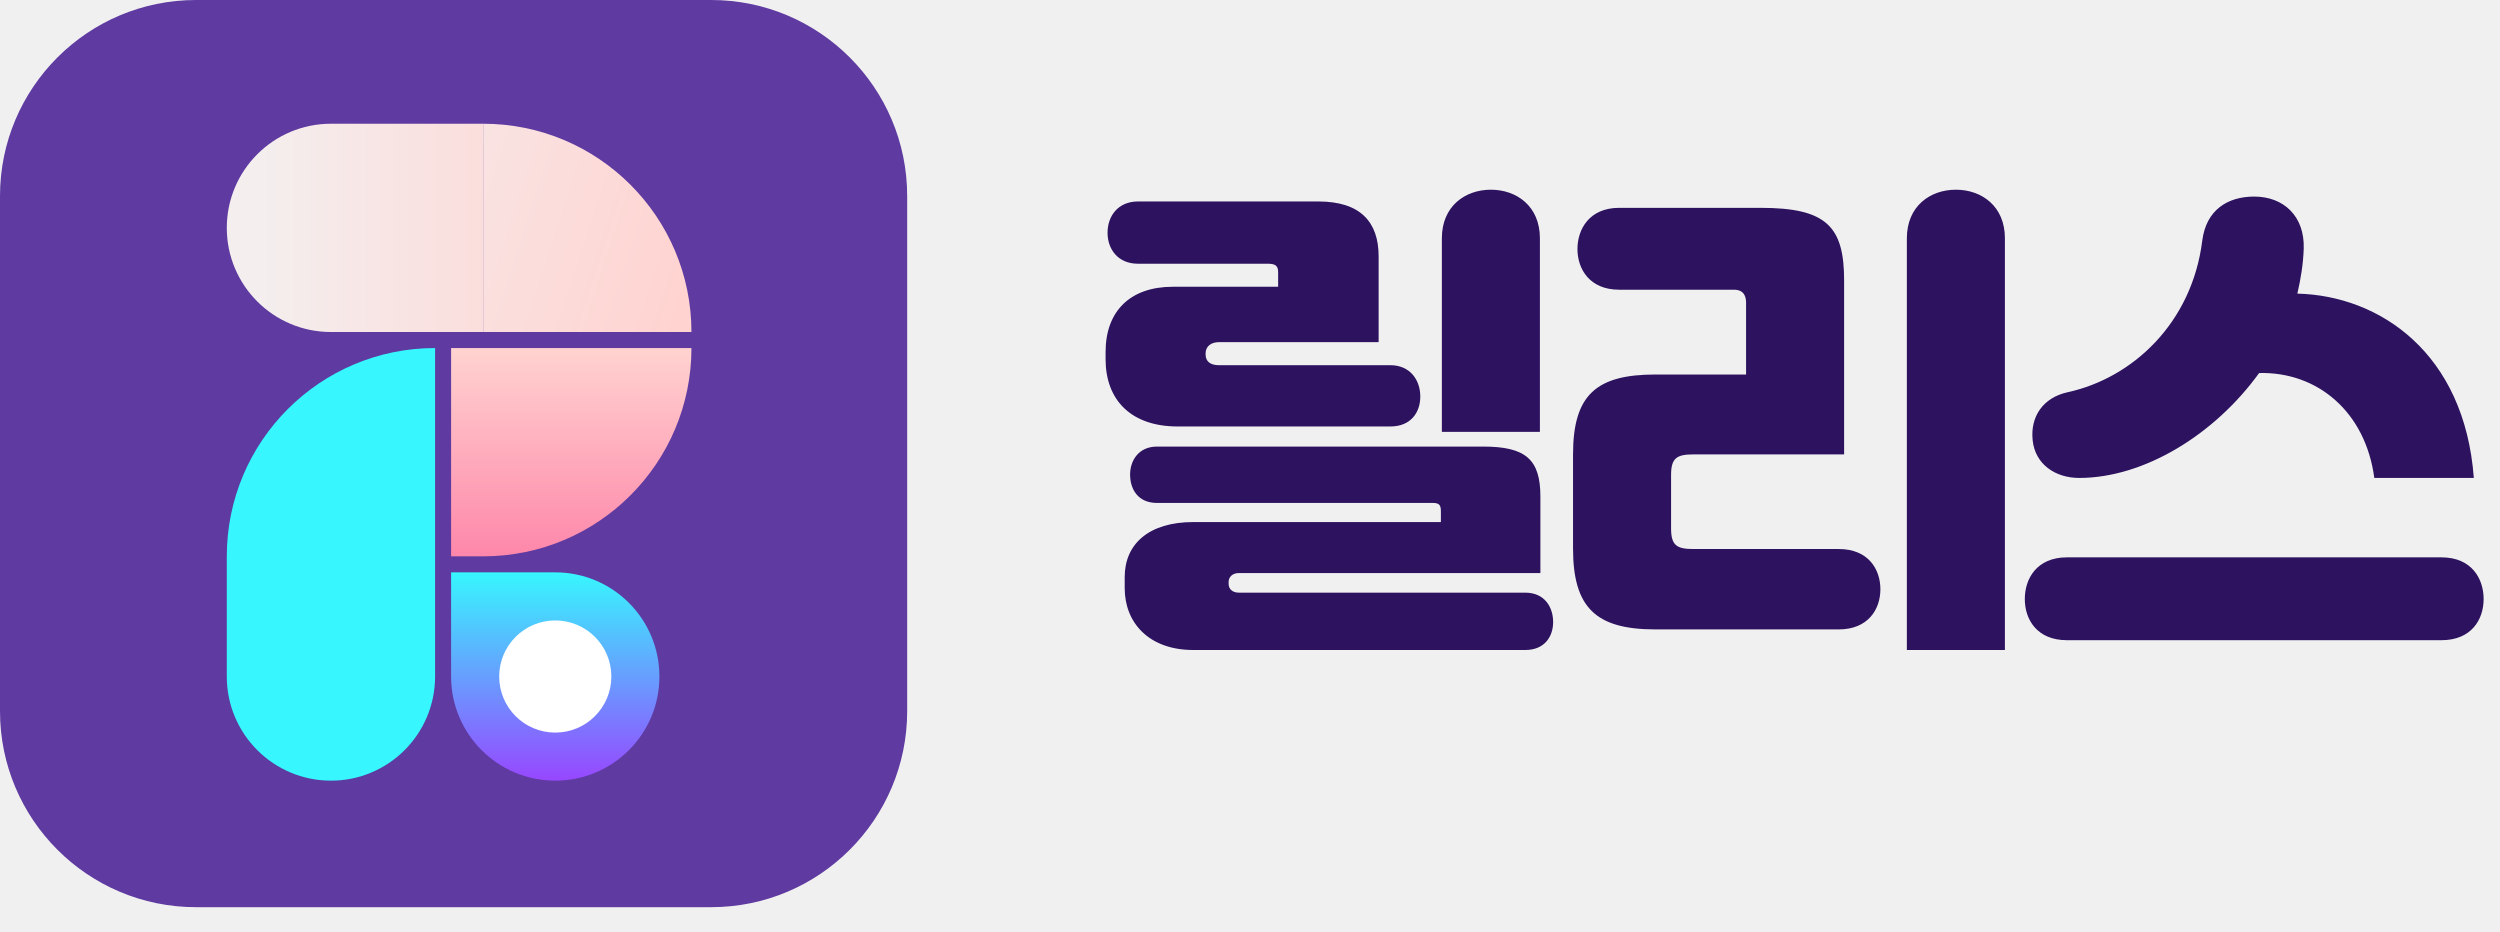
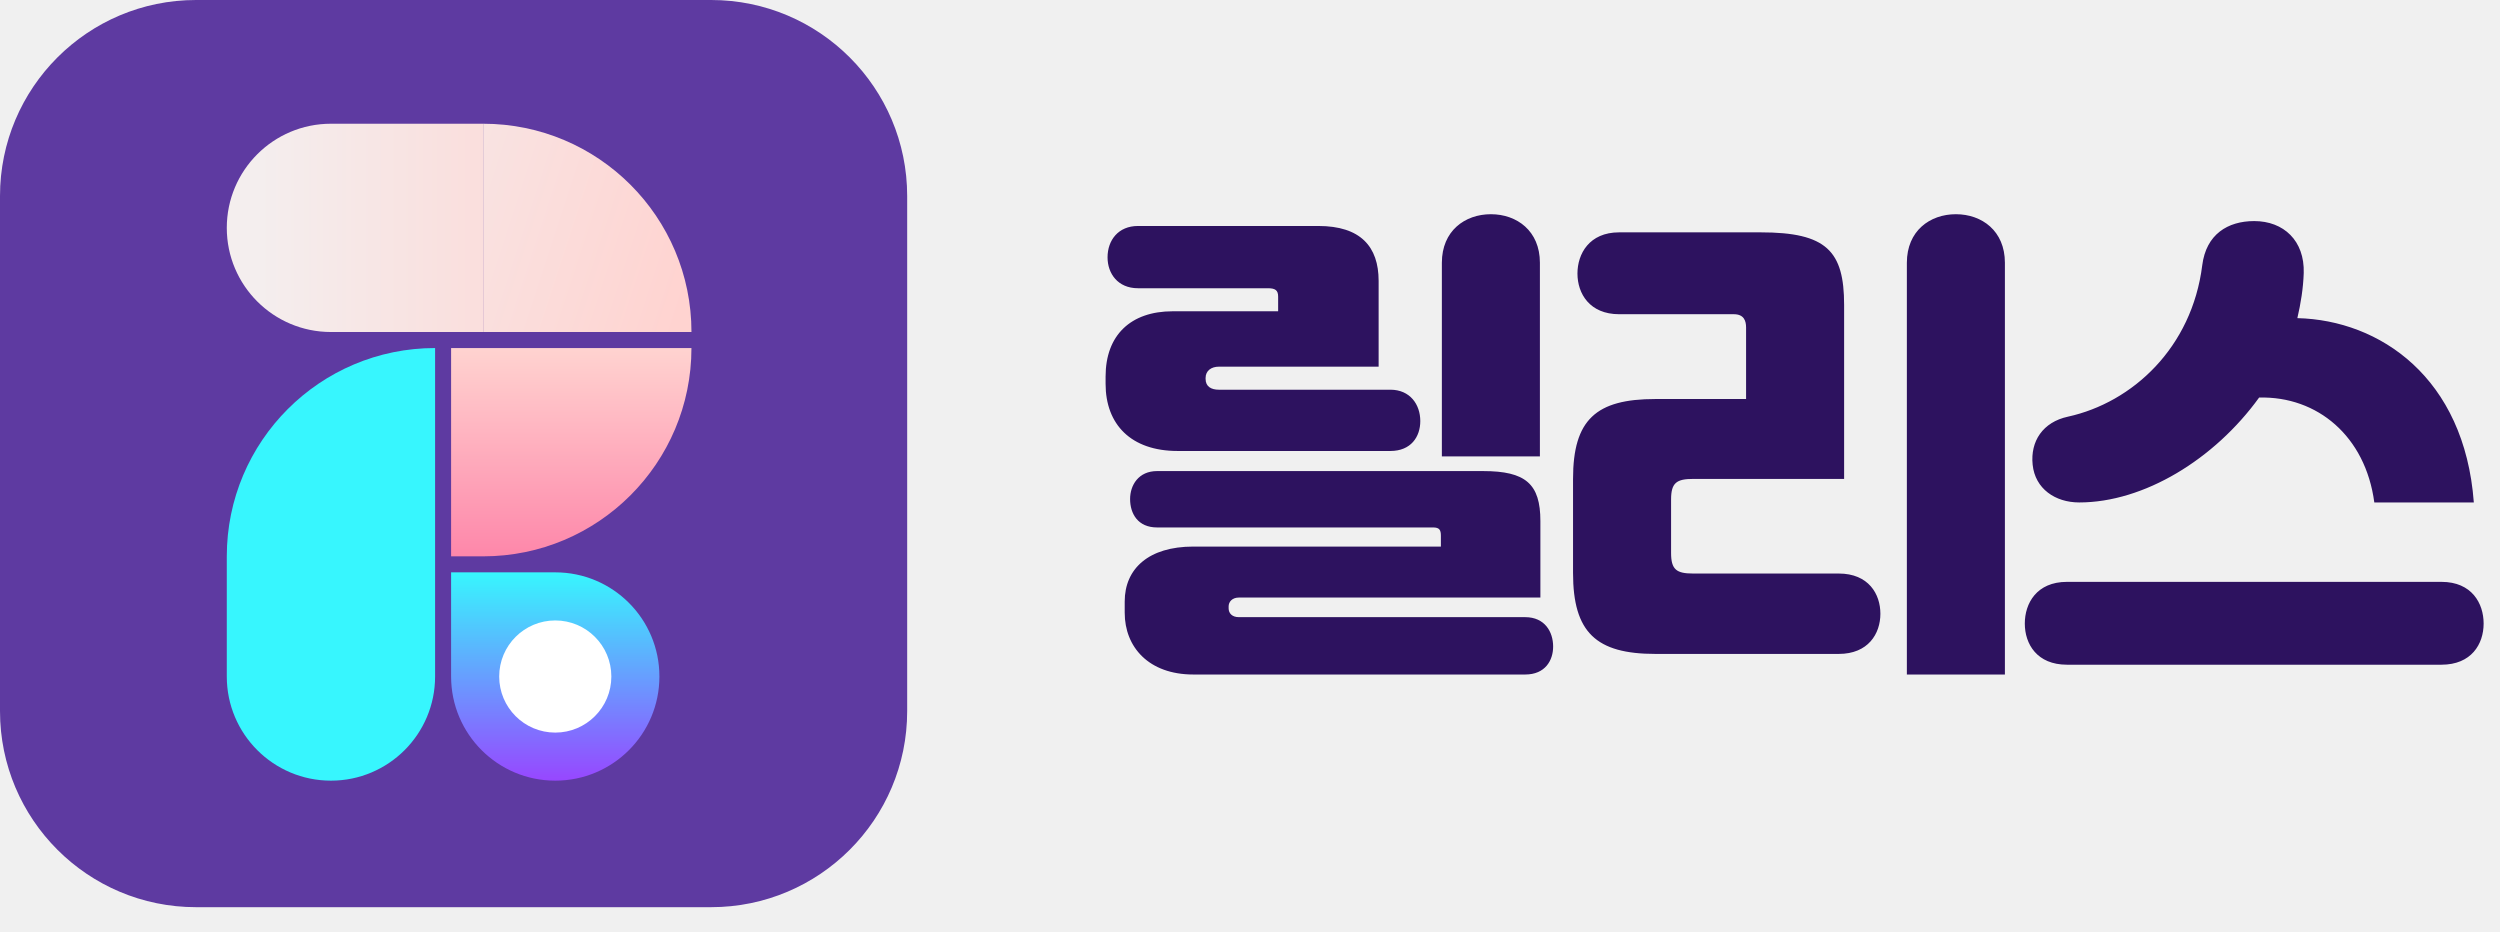
<svg xmlns="http://www.w3.org/2000/svg" width="102" height="38" viewBox="0 0 102 38" fill="none">
-   <path d="M62.828 17.62H58.828V9.72C58.828 8.42 59.768 7.74 60.828 7.74C61.888 7.74 62.828 8.42 62.828 9.72V17.62ZM56.728 17.4H48.048C46.148 17.4 45.108 16.32 45.108 14.66V14.36C45.108 12.68 46.128 11.7 47.848 11.7H52.148V11.1C52.148 10.84 52.028 10.76 51.728 10.76H46.428C45.608 10.76 45.188 10.16 45.188 9.5C45.188 8.8 45.628 8.22 46.428 8.22H53.788C55.508 8.22 56.248 9.06 56.248 10.46V13.96H49.728C49.428 13.96 49.188 14.12 49.188 14.42V14.46C49.188 14.78 49.428 14.9 49.728 14.9H56.728C57.528 14.9 57.948 15.5 57.948 16.18C57.948 16.82 57.568 17.4 56.728 17.4ZM62.228 26.52H48.688C46.868 26.52 45.888 25.4 45.888 24V23.54C45.888 22.2 46.868 21.3 48.688 21.3H58.788V20.86C58.788 20.62 58.728 20.52 58.468 20.52H47.208C46.428 20.52 46.108 19.96 46.108 19.36C46.108 18.8 46.448 18.22 47.208 18.22H60.508C62.248 18.22 62.848 18.74 62.848 20.26V23.38H50.548C50.268 23.38 50.128 23.56 50.128 23.74V23.82C50.128 24.02 50.268 24.18 50.548 24.18H62.228C63.028 24.18 63.368 24.78 63.368 25.38C63.368 25.94 63.048 26.52 62.228 26.52ZM81.8 26.52H77.8V9.72C77.8 8.42 78.74 7.74 79.8 7.74C80.86 7.74 81.8 8.42 81.8 9.72V26.52ZM75.02 25.68H67.54C65.12 25.68 64.18 24.8 64.18 22.38V18.54C64.18 16.12 65.12 15.28 67.54 15.28H71.24V12.36C71.24 12.1 71.16 11.82 70.74 11.82H66.06C64.86 11.82 64.36 10.98 64.36 10.16C64.36 9.36 64.84 8.48 66.06 8.48H71.84C74.52 8.48 75.24 9.24 75.24 11.44V18.54H69.08C68.4 18.54 68.18 18.7 68.18 19.38V21.56C68.18 22.24 68.4 22.4 69.08 22.4H75.02C76.24 22.4 76.72 23.24 76.72 24.04C76.72 24.86 76.22 25.68 75.02 25.68ZM84.832 19.5C83.852 19.5 83.032 18.94 82.932 17.96C82.832 17 83.352 16.22 84.372 16C87.012 15.42 89.432 13.18 89.852 9.82C90.012 8.56 90.892 8.02 91.972 8.02C93.172 8.02 94.032 8.82 93.992 10.14C93.972 10.76 93.872 11.38 93.732 11.98C97.092 12.06 100.552 14.4 100.932 19.5H96.872C96.512 16.8 94.552 15.16 92.172 15.22C90.352 17.74 87.472 19.5 84.832 19.5ZM84.332 22.74H99.612C100.852 22.74 101.332 23.62 101.332 24.44C101.332 25.28 100.832 26.12 99.612 26.12H84.332C83.112 26.12 82.612 25.28 82.612 24.44C82.612 23.62 83.092 22.74 84.332 22.74Z" fill="#2D125F" />
+   <path d="M62.828 18.62H58.828V10.72C58.828 9.42 59.768 8.74 60.828 8.74C61.888 8.74 62.828 9.42 62.828 10.72V18.62ZM56.728 18.4H48.048C46.148 18.4 45.108 17.32 45.108 15.66V15.36C45.108 13.68 46.128 12.7 47.848 12.7H52.148V12.1C52.148 11.84 52.028 11.76 51.728 11.76H46.428C45.608 11.76 45.188 11.16 45.188 10.5C45.188 9.8 45.628 9.22 46.428 9.22H53.788C55.508 9.22 56.248 10.06 56.248 11.46V14.96H49.728C49.428 14.96 49.188 15.12 49.188 15.42V15.46C49.188 15.78 49.428 15.9 49.728 15.9H56.728C57.528 15.9 57.948 16.5 57.948 17.18C57.948 17.82 57.568 18.4 56.728 18.4ZM62.228 27.52H48.688C46.868 27.52 45.888 26.4 45.888 25V24.54C45.888 23.2 46.868 22.3 48.688 22.3H58.788V21.86C58.788 21.62 58.728 21.52 58.468 21.52H47.208C46.428 21.52 46.108 20.96 46.108 20.36C46.108 19.8 46.448 19.22 47.208 19.22H60.508C62.248 19.22 62.848 19.74 62.848 21.26V24.38H50.548C50.268 24.38 50.128 24.56 50.128 24.74V24.82C50.128 25.02 50.268 25.18 50.548 25.18H62.228C63.028 25.18 63.368 25.78 63.368 26.38C63.368 26.94 63.048 27.52 62.228 27.52ZM81.8 27.52H77.8V10.72C77.8 9.42 78.74 8.74 79.8 8.74C80.86 8.74 81.8 9.42 81.8 10.72V27.52ZM75.02 26.68H67.54C65.12 26.68 64.18 25.8 64.18 23.38V19.54C64.18 17.12 65.12 16.28 67.54 16.28H71.24V13.36C71.24 13.1 71.16 12.82 70.74 12.82H66.06C64.86 12.82 64.36 11.98 64.36 11.16C64.36 10.36 64.84 9.48 66.06 9.48H71.84C74.52 9.48 75.24 10.24 75.24 12.44V19.54H69.08C68.4 19.54 68.18 19.7 68.18 20.38V22.56C68.18 23.24 68.4 23.4 69.08 23.4H75.02C76.24 23.4 76.72 24.24 76.72 25.04C76.72 25.86 76.22 26.68 75.02 26.68ZM84.832 20.5C83.852 20.5 83.032 19.94 82.932 18.96C82.832 18 83.352 17.22 84.372 17C87.012 16.42 89.432 14.18 89.852 10.82C90.012 9.56 90.892 9.02 91.972 9.02C93.172 9.02 94.032 9.82 93.992 11.14C93.972 11.76 93.872 12.38 93.732 12.98C97.092 13.06 100.552 15.4 100.932 20.5H96.872C96.512 17.8 94.552 16.16 92.172 16.22C90.352 18.74 87.472 20.5 84.832 20.5ZM84.332 23.74H99.612C100.852 23.74 101.332 24.62 101.332 25.44C101.332 26.28 100.832 27.12 99.612 27.12H84.332C83.112 27.12 82.612 26.28 82.612 25.44C82.612 24.62 83.092 23.74 84.332 23.74Z" fill="#2D125F" />
  <rect width="37.013" height="37.013" rx="8" fill="#5E3AA1" />
-   <path d="M9.253 22.699C9.253 18.005 13.058 14.2 17.752 14.2V27.602C17.752 29.948 15.849 31.851 13.503 31.851C11.156 31.851 9.253 29.948 9.253 27.602V22.699Z" fill="#37F6FE" />
-   <path d="M19.713 5.048C24.407 5.048 28.211 8.853 28.211 13.546H19.713V5.048Z" fill="url(#paint0_linear_695_8230)" />
-   <path d="M9.253 9.297C9.253 6.95 11.156 5.048 13.503 5.048H19.713V13.546H13.503C11.156 13.546 9.253 11.644 9.253 9.297Z" fill="url(#paint1_linear_695_8230)" />
-   <path d="M28.211 14.2C28.211 18.894 24.407 22.699 19.713 22.699L18.405 22.699L18.405 14.2L28.211 14.2Z" fill="url(#paint2_linear_695_8230)" />
-   <path d="M18.405 23.352H22.655C25.002 23.352 26.904 25.255 26.904 27.602C26.904 29.949 25.002 31.851 22.655 31.851C20.308 31.851 18.405 29.949 18.405 27.602V23.352Z" fill="url(#paint3_linear_695_8230)" />
+   <path d="M9.253 22.699C9.253 18.005 13.058 14.2 17.752 14.2V14.2V27.602C17.752 29.948 15.849 31.851 13.503 31.851V31.851C11.156 31.851 9.253 29.948 9.253 27.602V22.699Z" fill="#37F6FE" />
+   <path d="M19.713 5.048V5.048C24.407 5.048 28.212 8.853 28.212 13.546V13.546H19.713V5.048Z" fill="url(#paint0_linear_695_8230)" />
+   <path d="M9.253 9.297C9.253 6.95 11.156 5.048 13.503 5.048H19.713V13.546H13.503C11.156 13.546 9.253 11.644 9.253 9.297V9.297Z" fill="url(#paint1_linear_695_8230)" />
+   <path d="M28.211 14.2V14.2C28.211 18.894 24.407 22.699 19.713 22.699L18.405 22.699L18.405 14.2L28.211 14.2Z" fill="url(#paint2_linear_695_8230)" />
+   <path d="M18.405 23.352H22.655C25.002 23.352 26.904 25.255 26.904 27.602V27.602C26.904 29.949 25.002 31.851 22.655 31.851V31.851C20.308 31.851 18.405 29.949 18.405 27.602V23.352Z" fill="url(#paint3_linear_695_8230)" />
  <circle cx="22.655" cy="27.602" r="2.288" fill="white" />
  <defs>
    <linearGradient id="paint0_linear_695_8230" x1="11.541" y1="8.316" x2="27.558" y2="13.546" gradientUnits="userSpaceOnUse">
      <stop stop-color="#F4EEEE" />
      <stop offset="1" stop-color="#FFD3D0" />
    </linearGradient>
    <linearGradient id="paint1_linear_695_8230" x1="10.561" y1="8.643" x2="26.25" y2="8.643" gradientUnits="userSpaceOnUse">
      <stop stop-color="#F4EEEE" />
      <stop offset="1" stop-color="#FFD3D0" />
    </linearGradient>
    <linearGradient id="paint2_linear_695_8230" x1="23.308" y1="14.2" x2="23.308" y2="22.699" gradientUnits="userSpaceOnUse">
      <stop stop-color="#FFD3D0" />
      <stop offset="1" stop-color="#FE87AA" />
    </linearGradient>
    <linearGradient id="paint3_linear_695_8230" x1="22.655" y1="23.352" x2="22.655" y2="31.851" gradientUnits="userSpaceOnUse">
      <stop stop-color="#37F6FE" />
      <stop offset="1" stop-color="#9747FF" />
    </linearGradient>
  </defs>
</svg>
